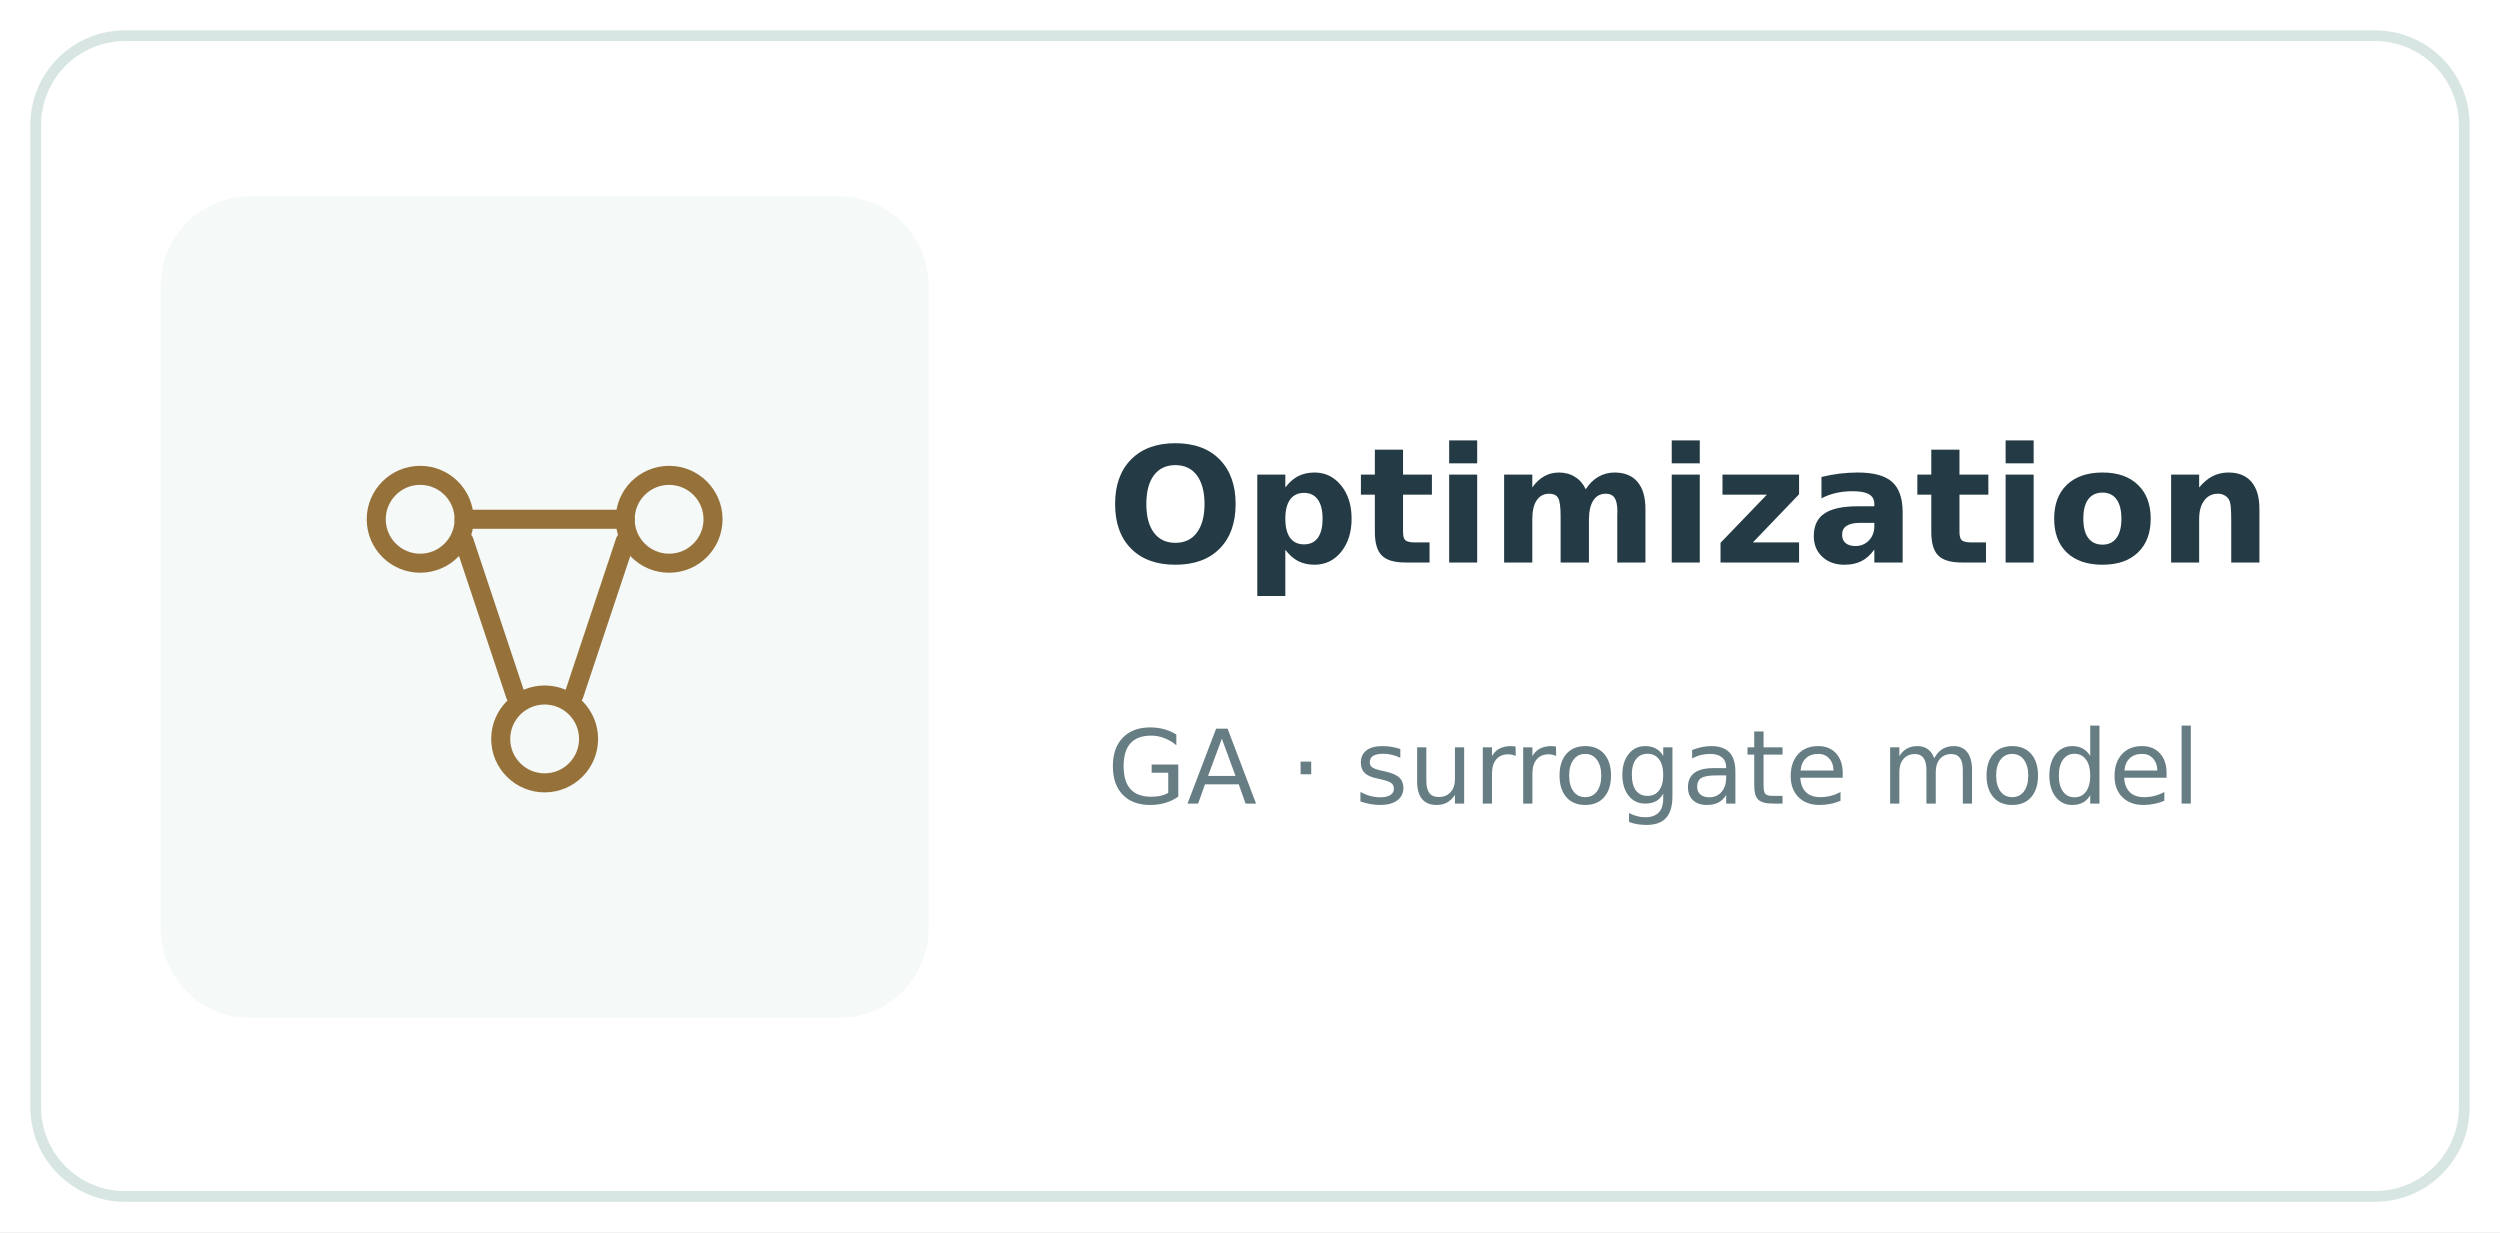
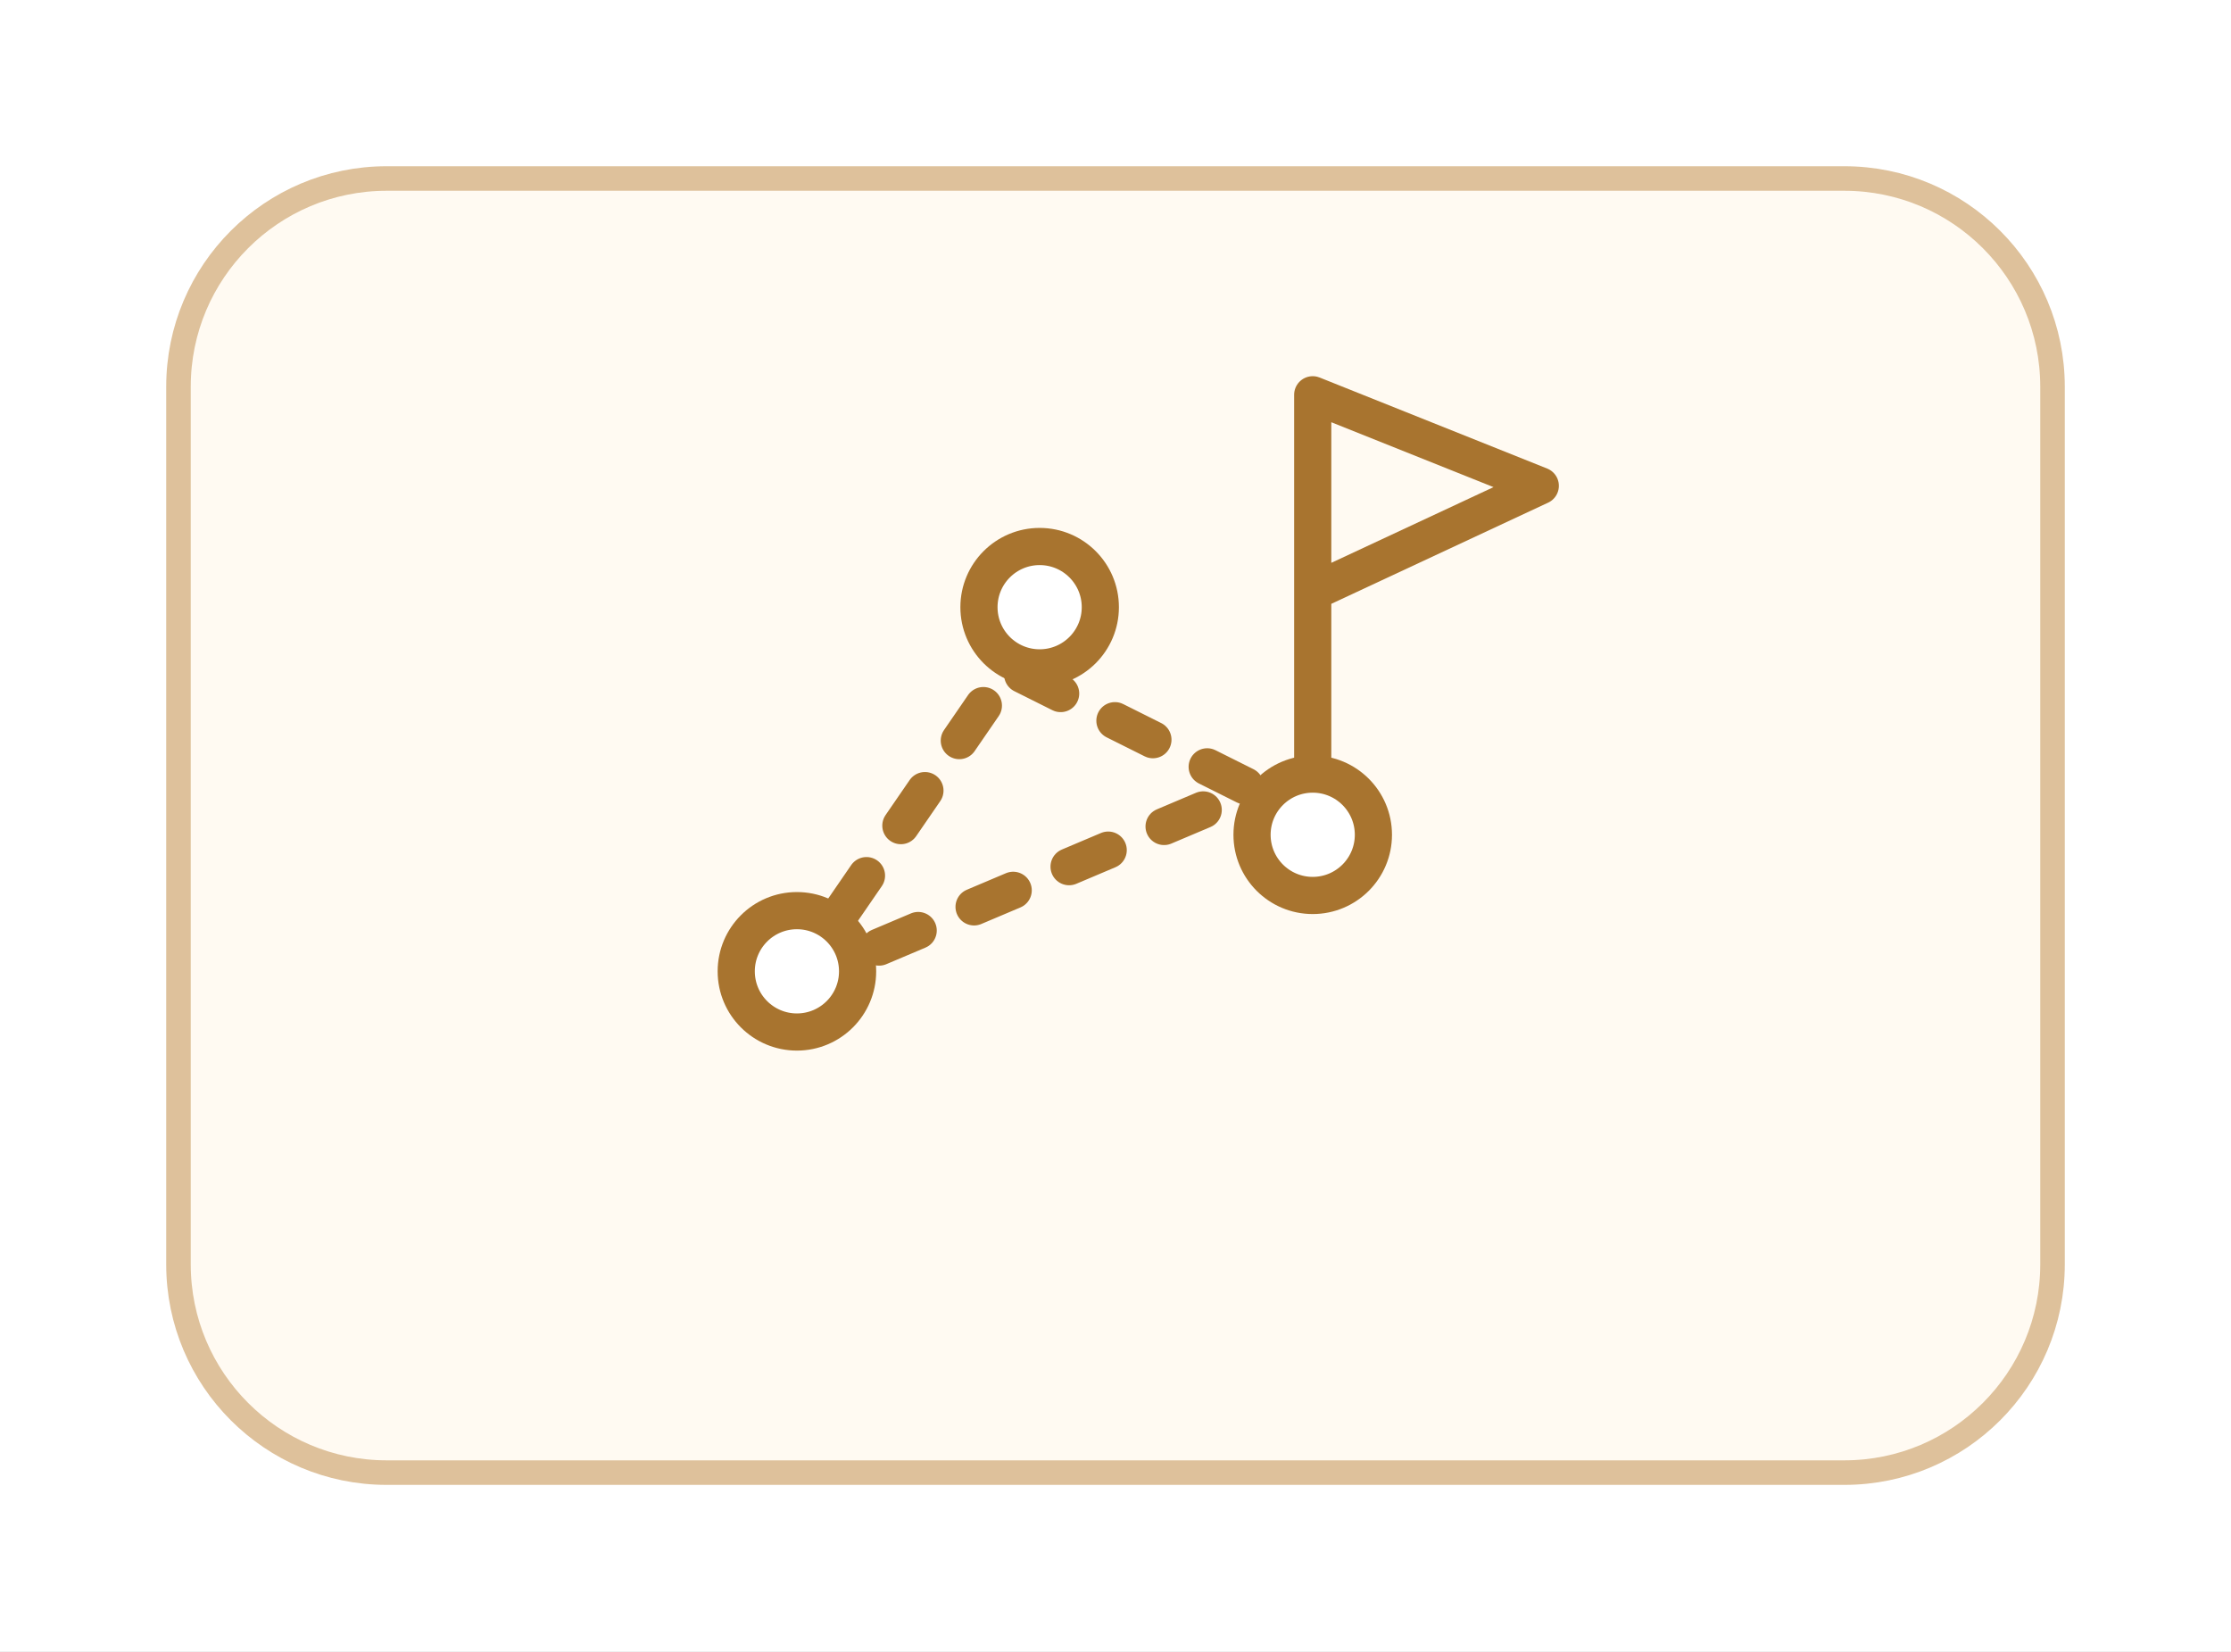
- <svg xmlns="http://www.w3.org/2000/svg" width="280" height="138" viewBox="0 0 280 138" role="img">
-   <defs>
-     <marker id="arr" markerWidth="9" markerHeight="9" refX="7" refY="4.5" orient="auto">
-       <path d="M1 1L7 4.5L1 8" fill="none" stroke="#397d70" stroke-width="1.7" stroke-linecap="round" stroke-linejoin="round" />
-     </marker>
-     <marker id="arrGrey" markerWidth="9" markerHeight="9" refX="7" refY="4.5" orient="auto">
-       <path d="M1 1L7 4.5L1 8" fill="none" stroke="#78909c" stroke-width="1.7" stroke-linecap="round" stroke-linejoin="round" />
-     </marker>
-   </defs>
-   <rect width="280" height="138" fill="#ffffff" />
-   <rect x="4" y="4" width="272" height="130" rx="10" fill="#ffffff" stroke="#d7e5e3" stroke-width="1.2" />
-   <rect x="18" y="22" width="86" height="92" rx="10" fill="#f5f9f8" />
-   <g transform="translate(61 68) scale(0.82)" fill="none" stroke="#96723a" stroke-width="2.6" stroke-linecap="round">
-     <circle cx="-17" cy="-12" r="6" />
-     <circle cx="17" cy="-12" r="6" />
-     <circle cx="0" cy="18" r="6" />
-     <path d="M-11-9L-4 12 M11-9L4 12 M-11-12H11" />
+ <svg xmlns="http://www.w3.org/2000/svg" width="150" height="111" viewBox="0 0 150 111" role="img">
+   <rect width="150" height="111" fill="#FFFFFF" />
+   <rect x="12" y="12" width="126" height="87" rx="14" fill="#FFFAF2" stroke="#DEC19B" stroke-width="1.65" />
+   <g transform="translate(75 50) scale(1.02)" fill="none" stroke="#A8742F" stroke-width="2.45" stroke-linecap="round" stroke-linejoin="round">
+     <circle cx="-21" cy="15" r="4" fill="#ffffff" />
+     <circle cx="-5" cy="-9" r="4" fill="#ffffff" />
+     <circle cx="13" cy="6" r="4" fill="#ffffff" />
+     <path d="M-18 11L-7 -5L9 3L-17 14" stroke-dasharray="2.8 4" />
+     <path d="M-5-9H4" opacity="0" />
+     <path d="M13 1V-23L28-17L13-10" />
  </g>
-   <text x="124" y="63" fill="#243b45" font-size="18" font-weight="700" text-anchor="start" font-family="DejaVu Sans, Arial, sans-serif">Optimization</text>
-   <text x="124" y="90" fill="#667d83" font-size="11.5" font-weight="400" text-anchor="start" font-family="DejaVu Sans, Arial, sans-serif">GA · surrogate model</text>
</svg>
